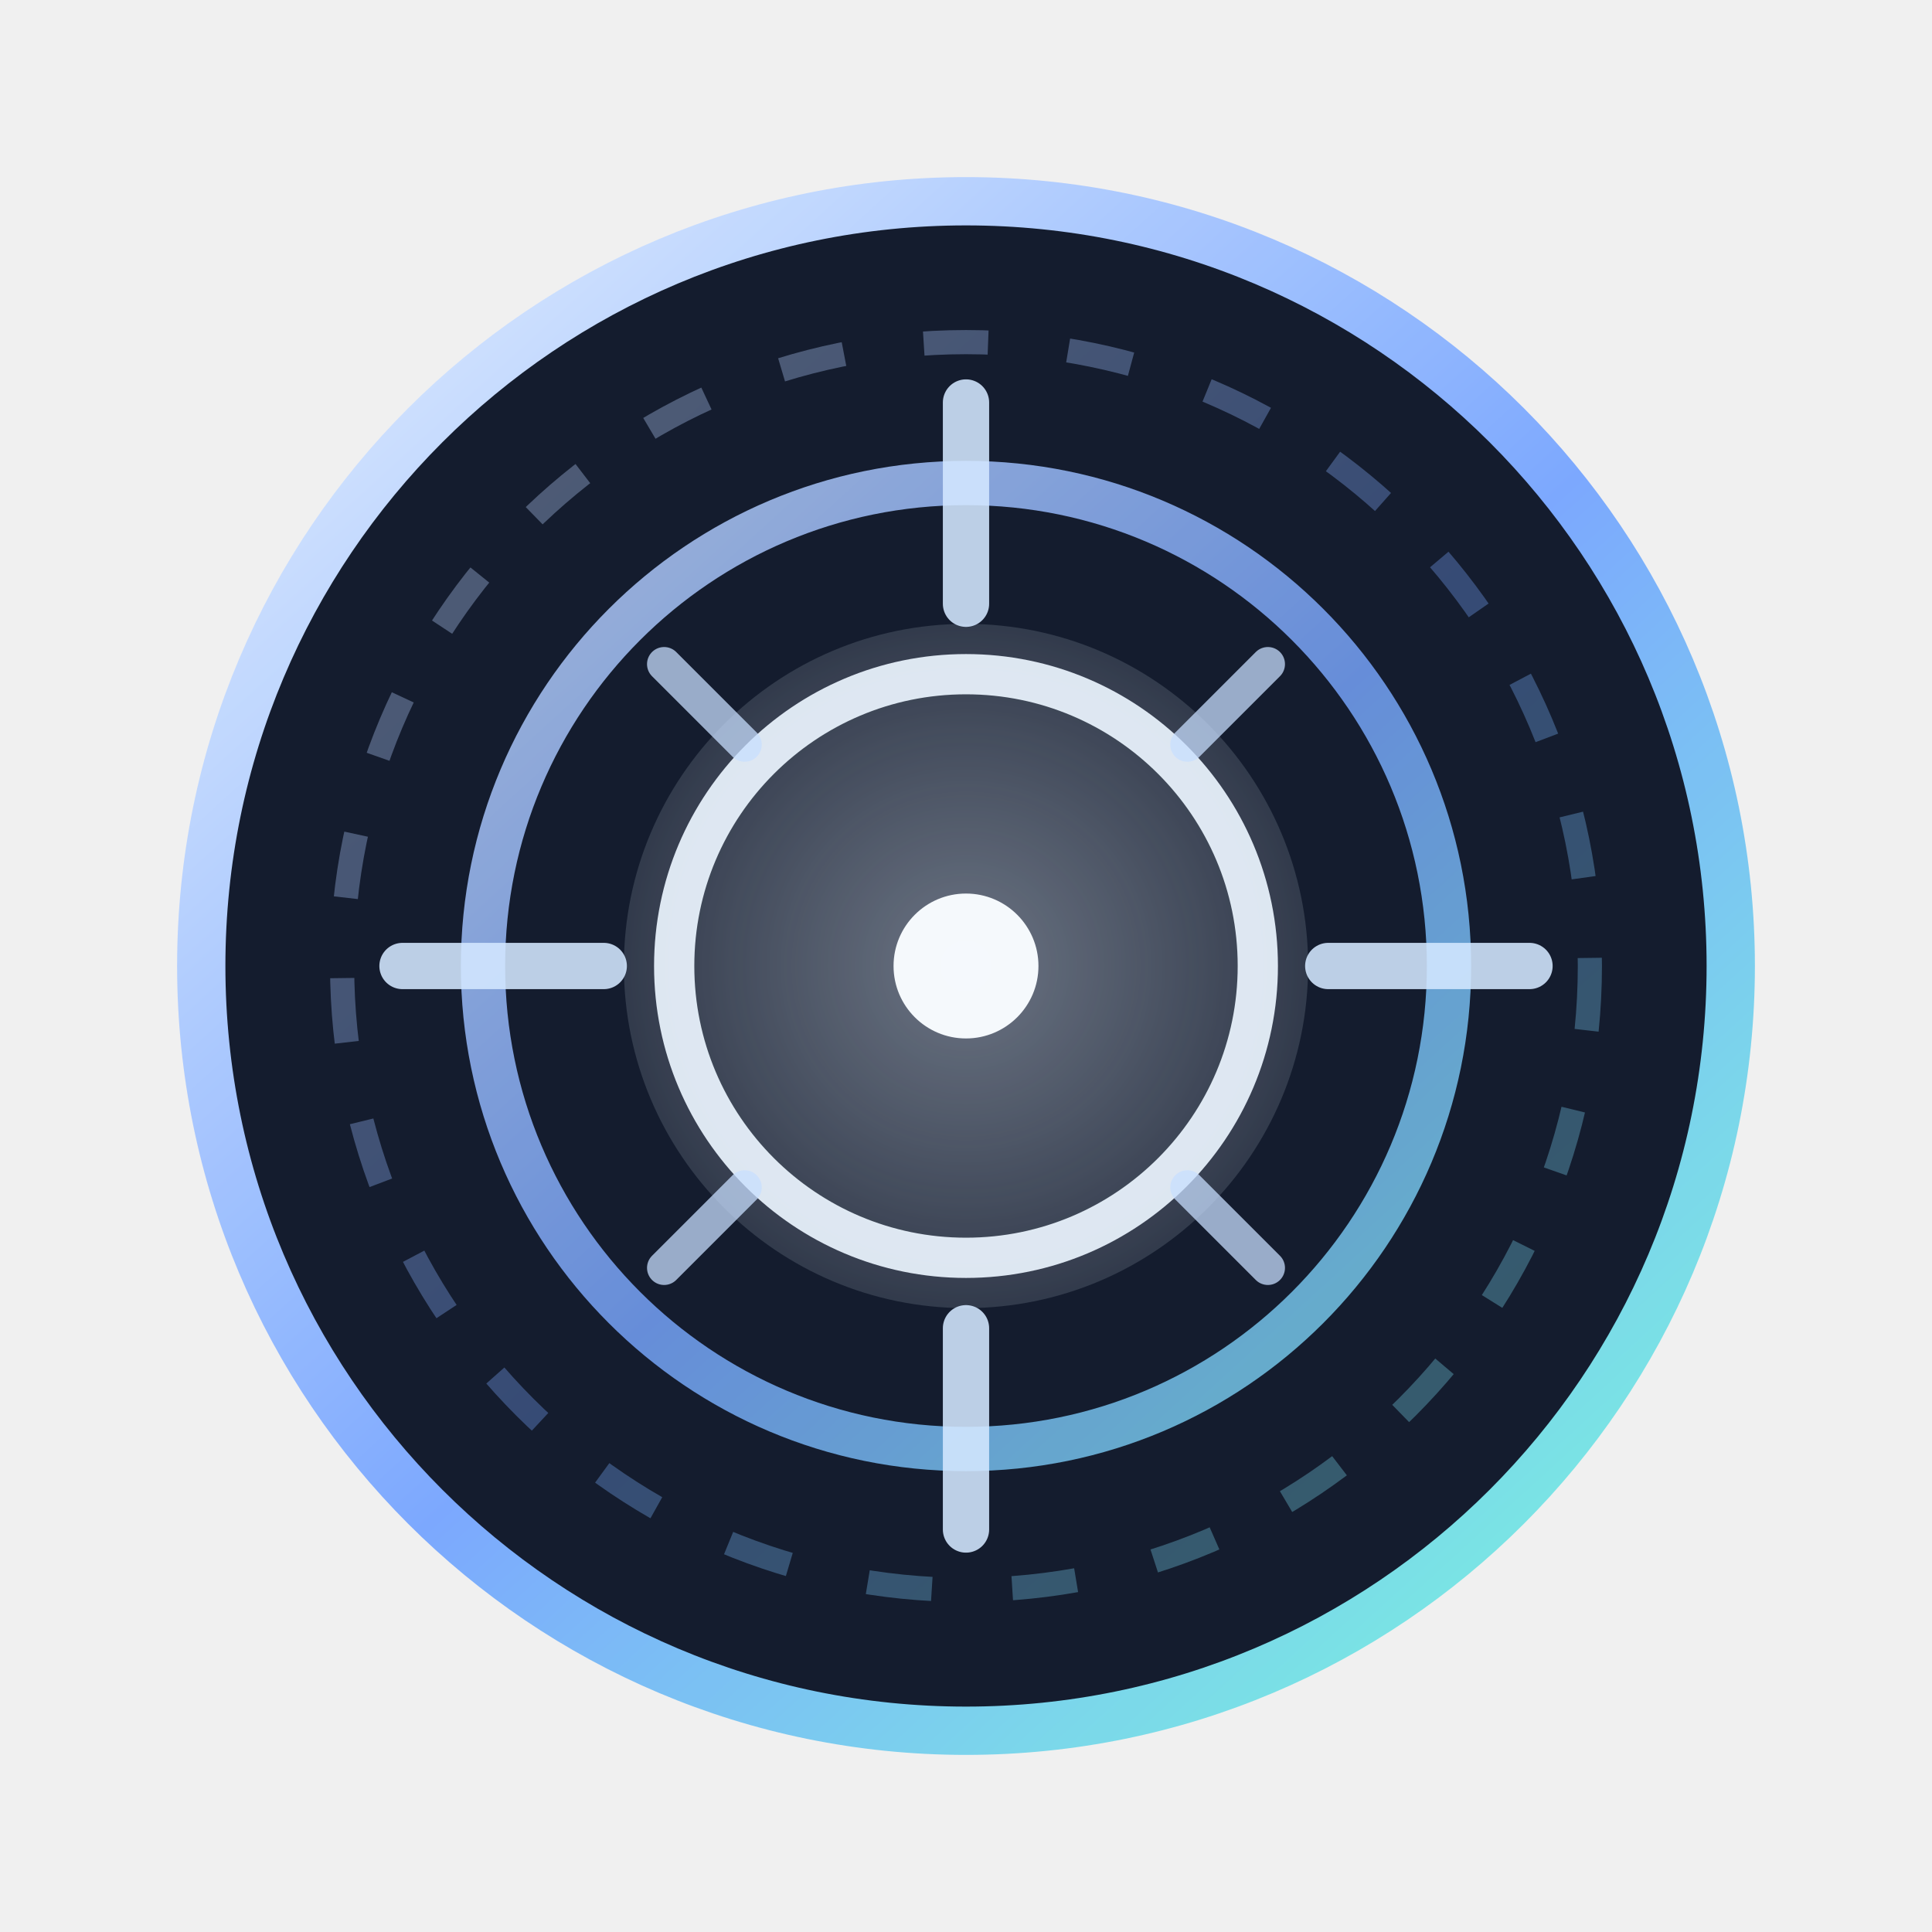
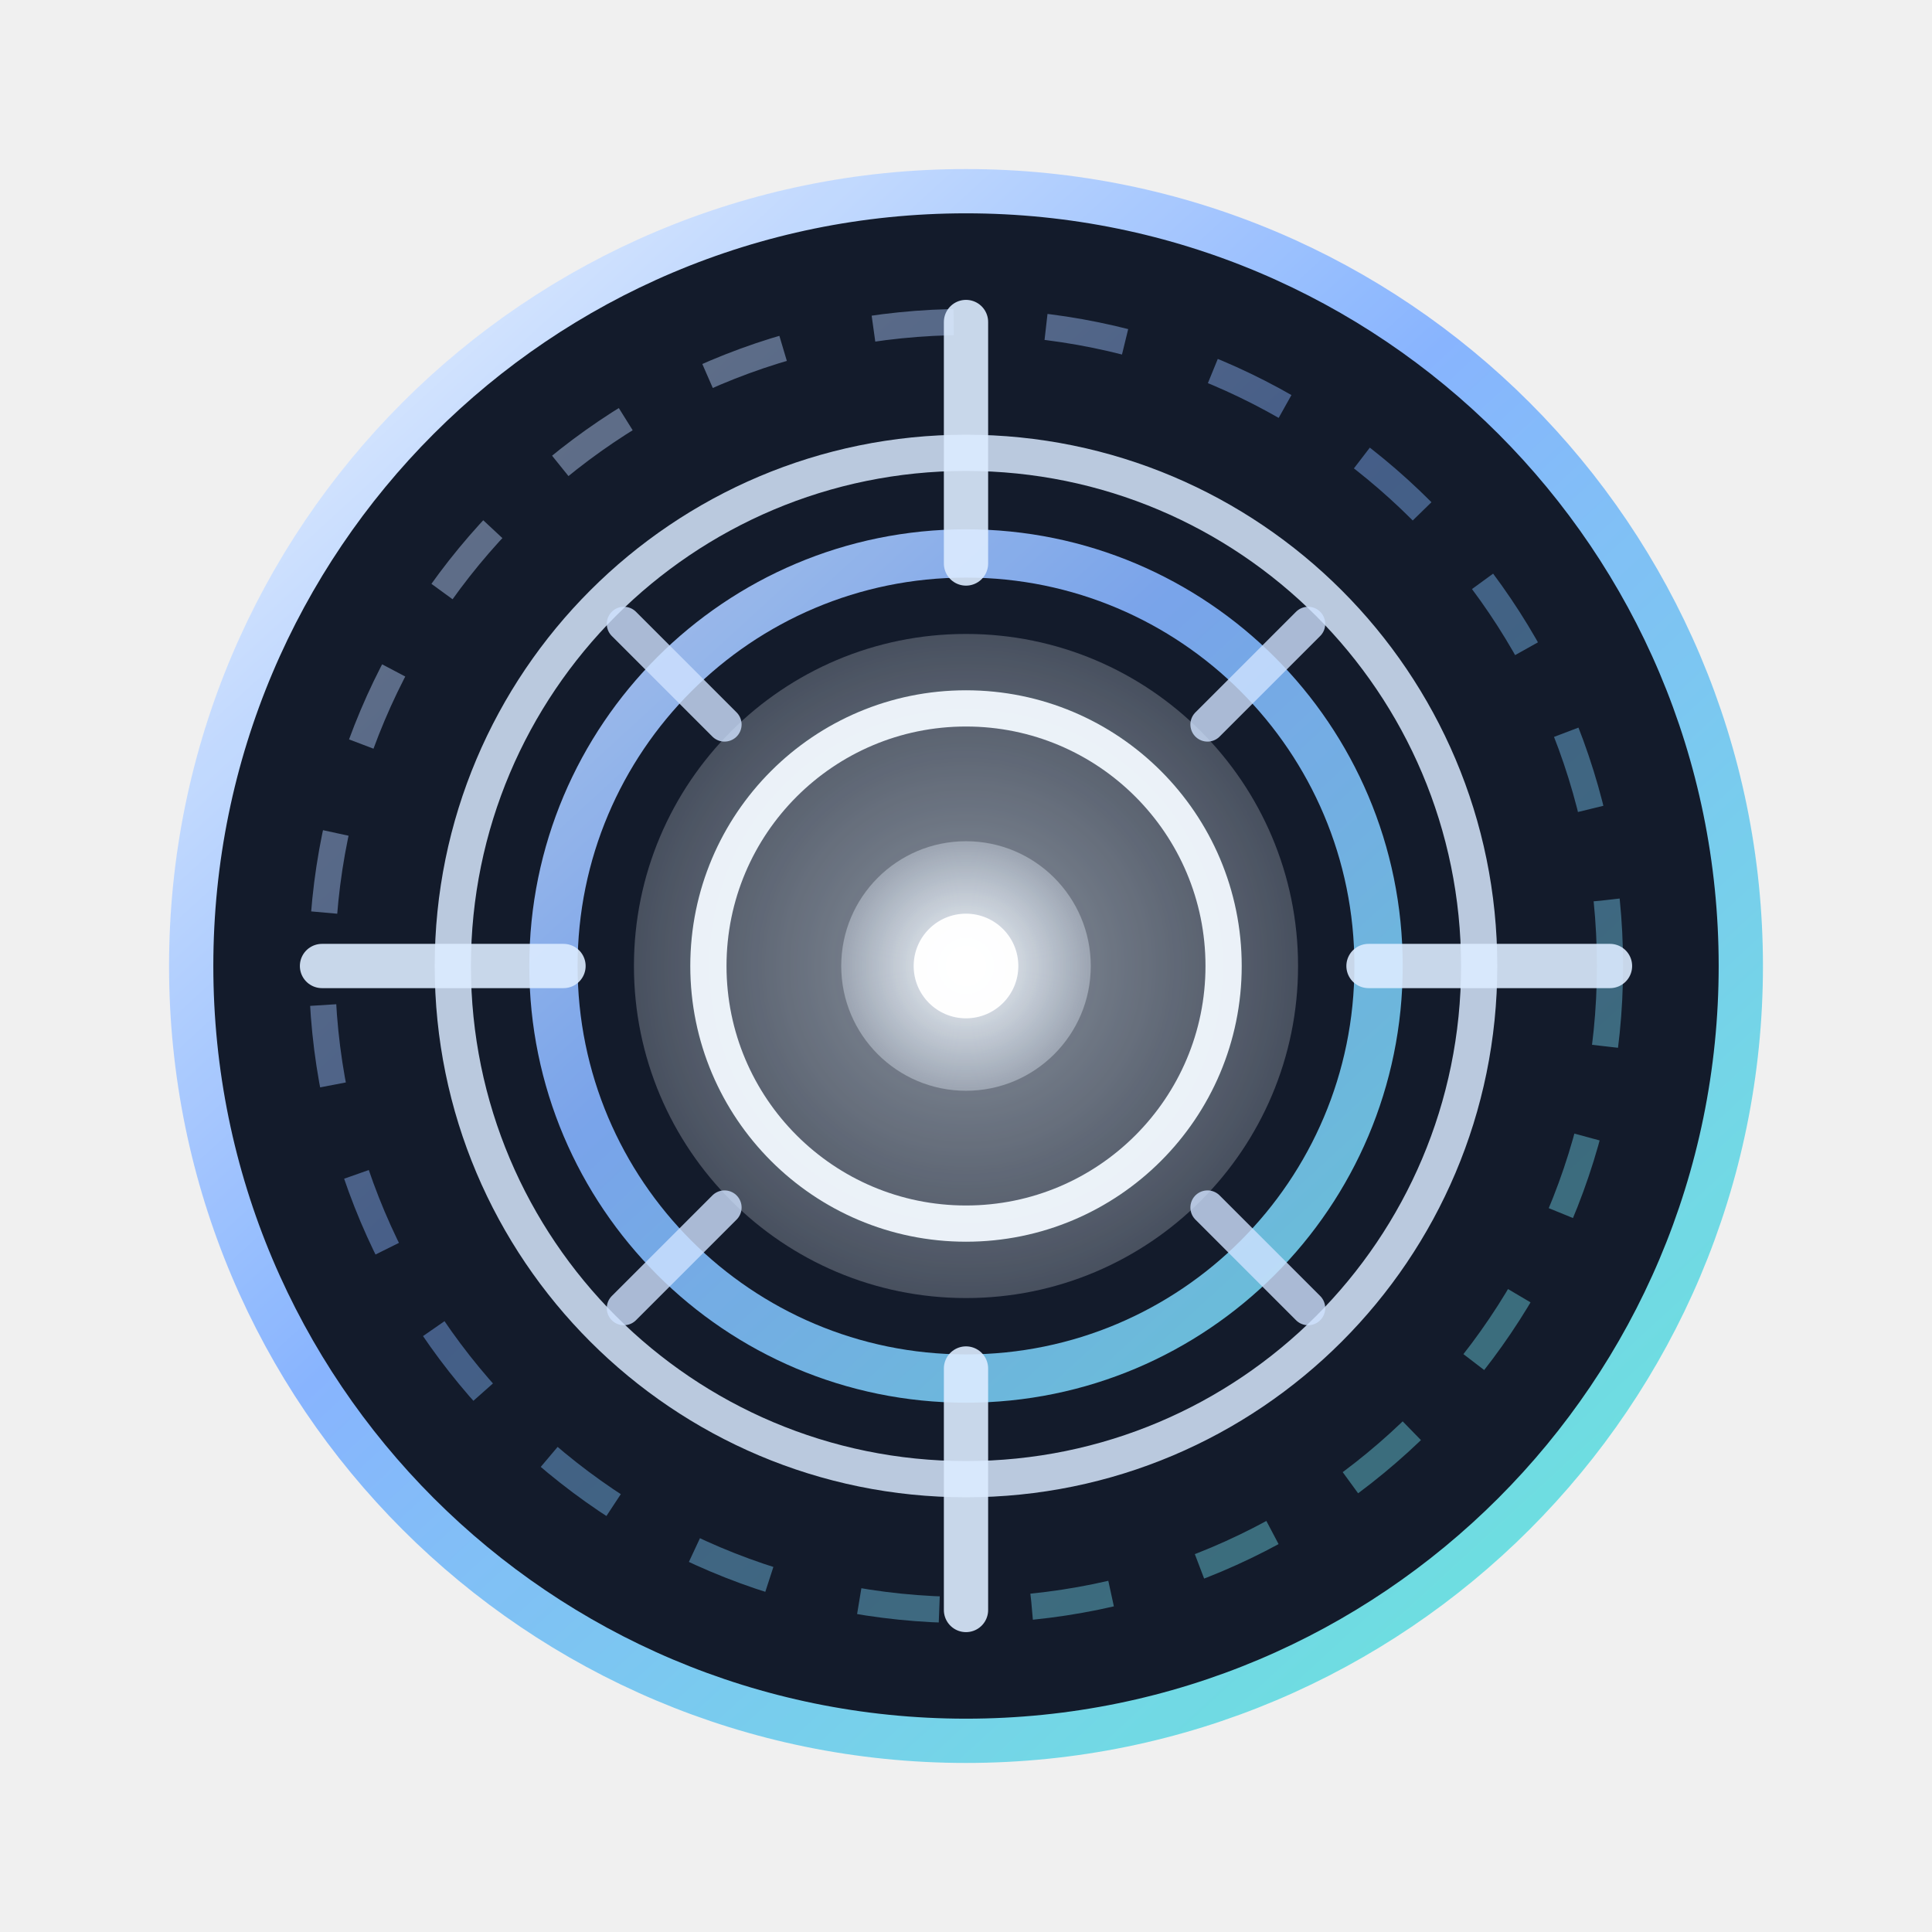
- <svg xmlns="http://www.w3.org/2000/svg" width="96" height="96" viewBox="0 0 96 96" fill="none" role="img" aria-label="dungeon hit confirm ring feedback">
+ <svg xmlns="http://www.w3.org/2000/svg" width="96" height="96" viewBox="0 0 96 96" fill="none" role="img" aria-label="dungeon hit confirm ring feedback polished">
  <defs>
-     <linearGradient id="hitRingA" x1="18" y1="14" x2="80" y2="82" gradientUnits="userSpaceOnUse">
-       <stop stop-color="#D7E7FF" />
-       <stop offset="0.52" stop-color="#78A6FF" />
-       <stop offset="1" stop-color="#76F0DF" />
+     <linearGradient id="hitRingA" x1="14" y1="10" x2="82" y2="84" gradientUnits="userSpaceOnUse">
+       <stop stop-color="#EAF3FF" />
+       <stop offset="0.44" stop-color="#84B2FF" />
+       <stop offset="1" stop-color="#63E7DA" />
    </linearGradient>
-     <radialGradient id="hitRingB" cx="0" cy="0" r="1" gradientUnits="userSpaceOnUse" gradientTransform="translate(48 48) rotate(90) scale(26)">
-       <stop stop-color="#EAF4FF" stop-opacity="0.6" />
+     <radialGradient id="hitRingB" cx="0" cy="0" r="1" gradientUnits="userSpaceOnUse" gradientTransform="translate(48 48) rotate(90) scale(30)">
+       <stop stop-color="#EEF6FF" stop-opacity="0.7" />
      <stop offset="1" stop-color="#EAF4FF" stop-opacity="0" />
    </radialGradient>
+     <radialGradient id="hitRingCore" cx="0" cy="0" r="1" gradientUnits="userSpaceOnUse" gradientTransform="translate(48 48) rotate(90) scale(10)">
+       <stop stop-color="#F9FDFF" />
+       <stop offset="1" stop-color="#DDEBFF" stop-opacity="0" />
+     </radialGradient>
  </defs>
-   <circle cx="48" cy="48" r="38" fill="#0B1426" stroke="url(#hitRingA)" stroke-width="2.4" opacity="0.96" />
-   <circle cx="48" cy="48" r="31" fill="none" stroke="url(#hitRingA)" stroke-width="1.2" opacity="0.34" stroke-dasharray="3.2 4" />
-   <circle cx="48" cy="48" r="24" fill="none" stroke="url(#hitRingA)" stroke-width="2.2" opacity="0.82" />
-   <circle cx="48" cy="48" r="17" fill="url(#hitRingB)" opacity="0.68" />
-   <circle cx="48" cy="48" r="14.5" fill="none" stroke="#ECF5FF" stroke-width="2" opacity="0.92" />
-   <path d="M48 20 V30 M48 66 V76 M20 48 H30 M66 48 H76" stroke="#D3E7FF" stroke-width="2.3" stroke-linecap="round" opacity="0.88" />
-   <path d="M33 33 L37 37 M59 59 L63 63 M63 33 L59 37 M37 59 L33 63" stroke="#C8DEFF" stroke-width="1.7" stroke-linecap="round" opacity="0.74" />
-   <circle cx="48" cy="48" r="3.6" fill="#F8FCFF" opacity="0.98" />
+   <circle cx="48" cy="48" r="38.5" fill="#0A1323" stroke="url(#hitRingA)" stroke-width="2.2" opacity="0.96" />
+   <circle cx="48" cy="48" r="32" fill="none" stroke="url(#hitRingA)" stroke-width="1.3" opacity="0.44" stroke-dasharray="4 4.6" />
+   <circle cx="48" cy="48" r="25.5" fill="none" stroke="#D9EAFF" stroke-width="1.8" opacity="0.84" />
+   <circle cx="48" cy="48" r="20.5" fill="none" stroke="url(#hitRingA)" stroke-width="2.4" opacity="0.9" />
+   <circle cx="48" cy="48" r="16.5" fill="url(#hitRingB)" opacity="0.78" />
+   <circle cx="48" cy="48" r="12.8" fill="none" stroke="#F2F9FF" stroke-width="1.8" opacity="0.95" />
+   <path d="M48 16 V28 M48 68 V80 M16 48 H28 M68 48 H80" stroke="#DBEBFF" stroke-width="2.2" stroke-linecap="round" opacity="0.9" />
+   <path d="M31 31 L36 36 M60 60 L65 65 M65 31 L60 36 M36 60 L31 65" stroke="#CFE2FF" stroke-width="1.7" stroke-linecap="round" opacity="0.8" />
+   <circle cx="48" cy="48" r="6.2" fill="url(#hitRingCore)" opacity="0.94" />
+   <circle cx="48" cy="48" r="2.6" fill="#FFFFFF" opacity="0.98" />
</svg>
